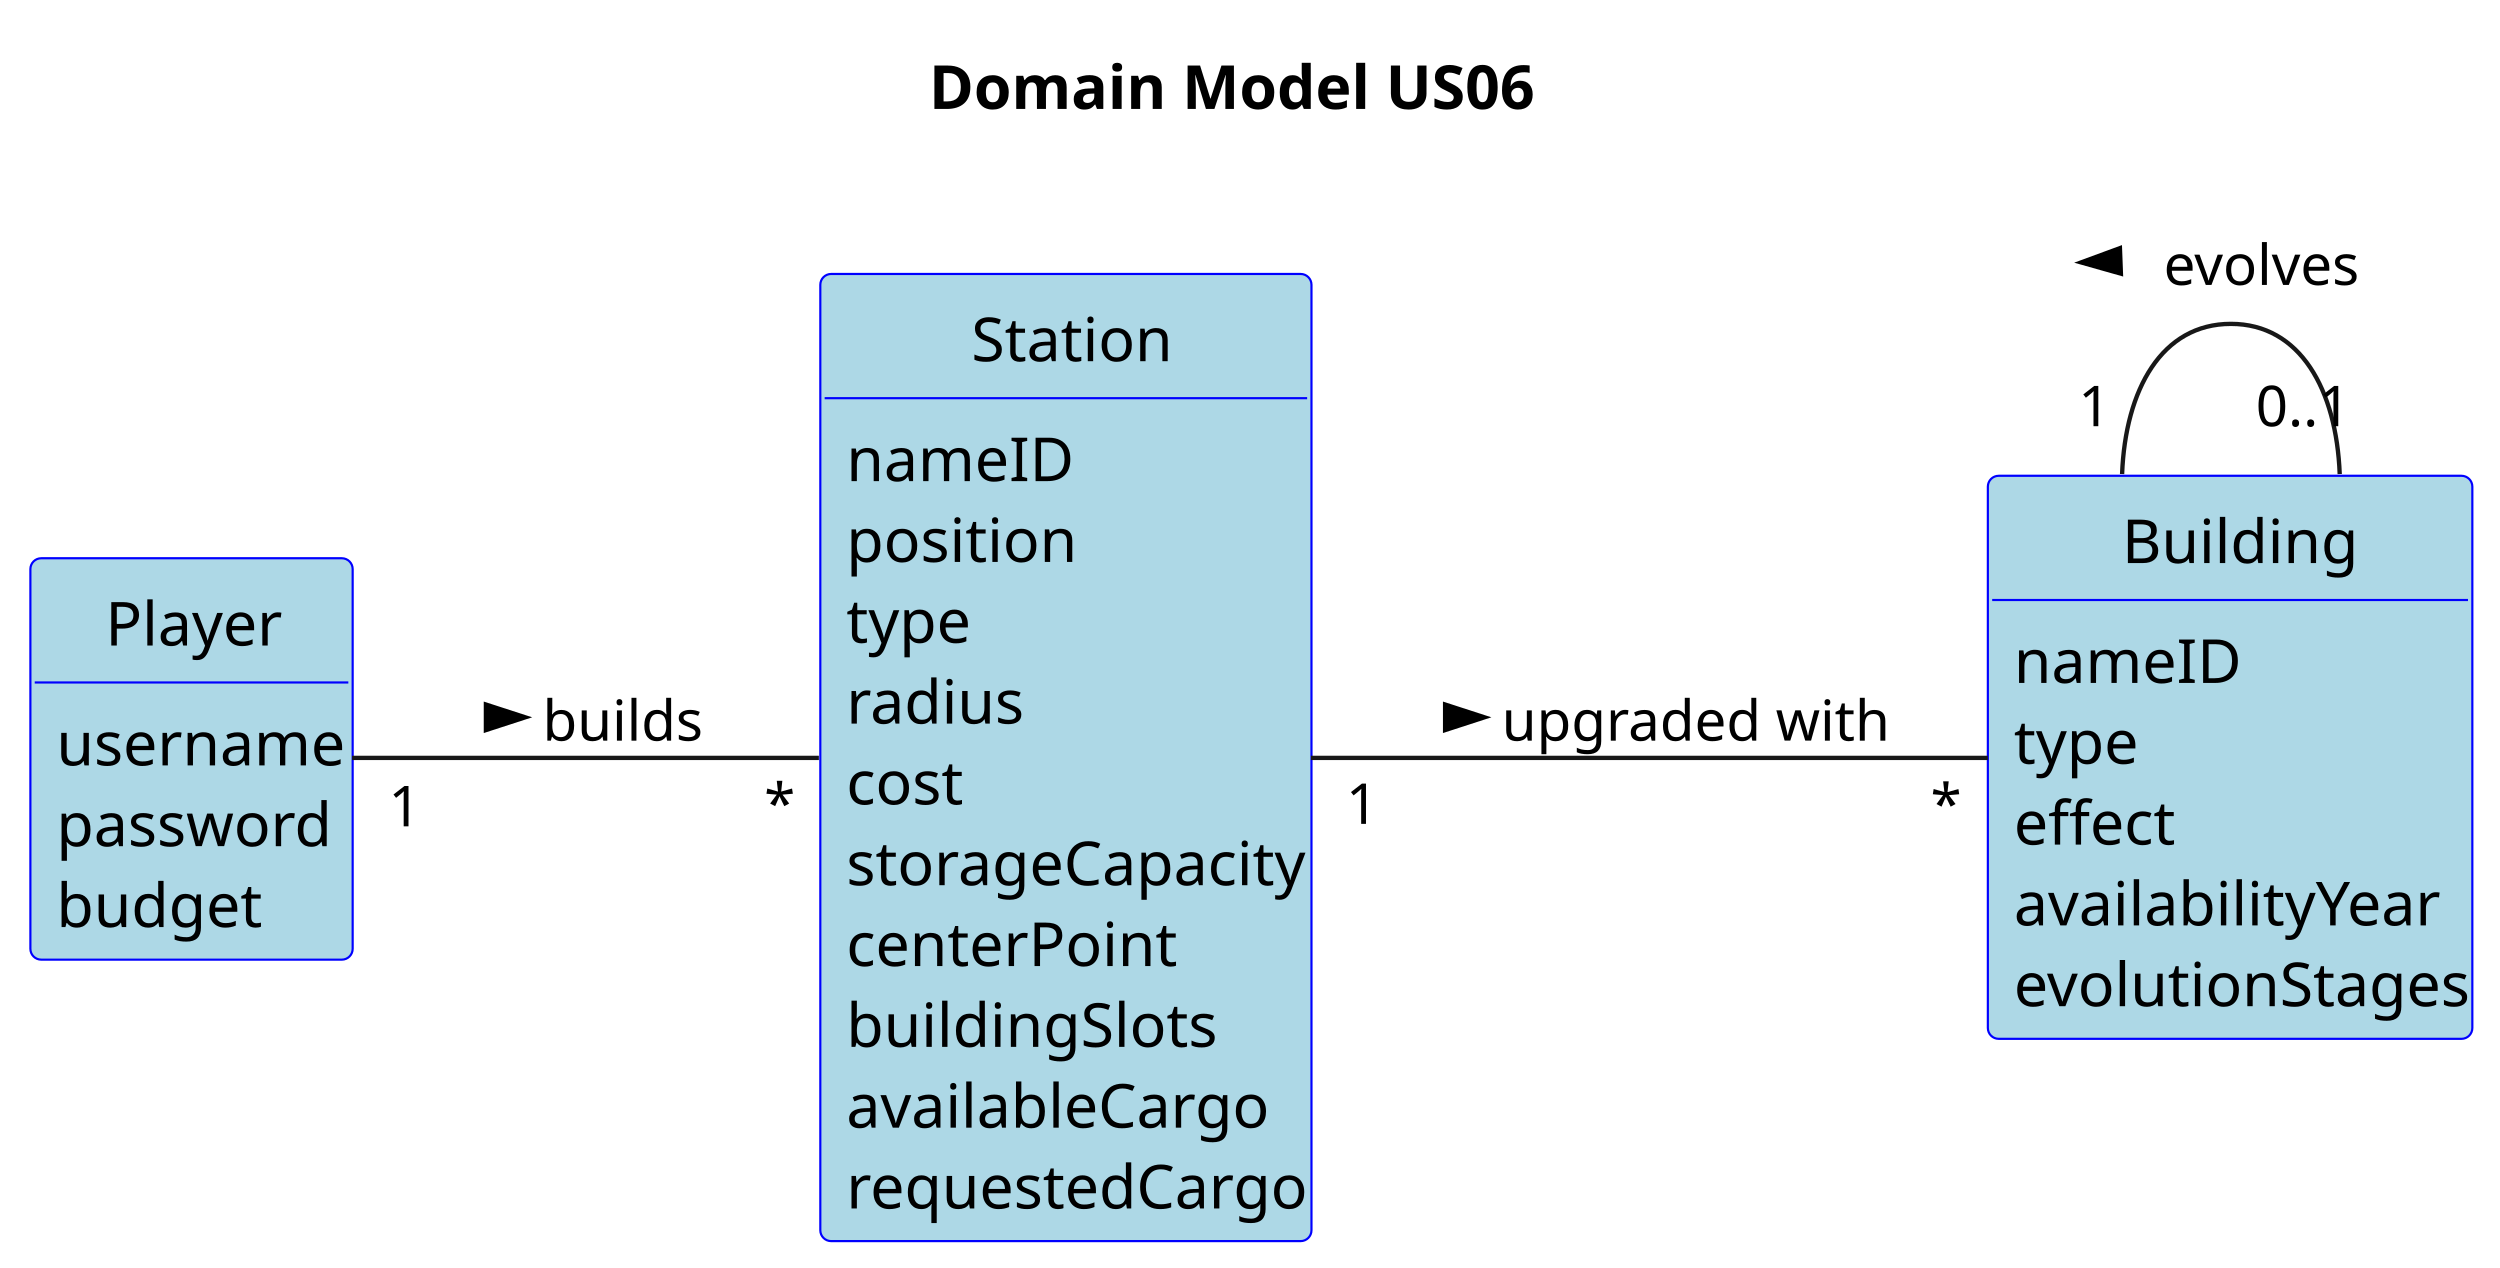
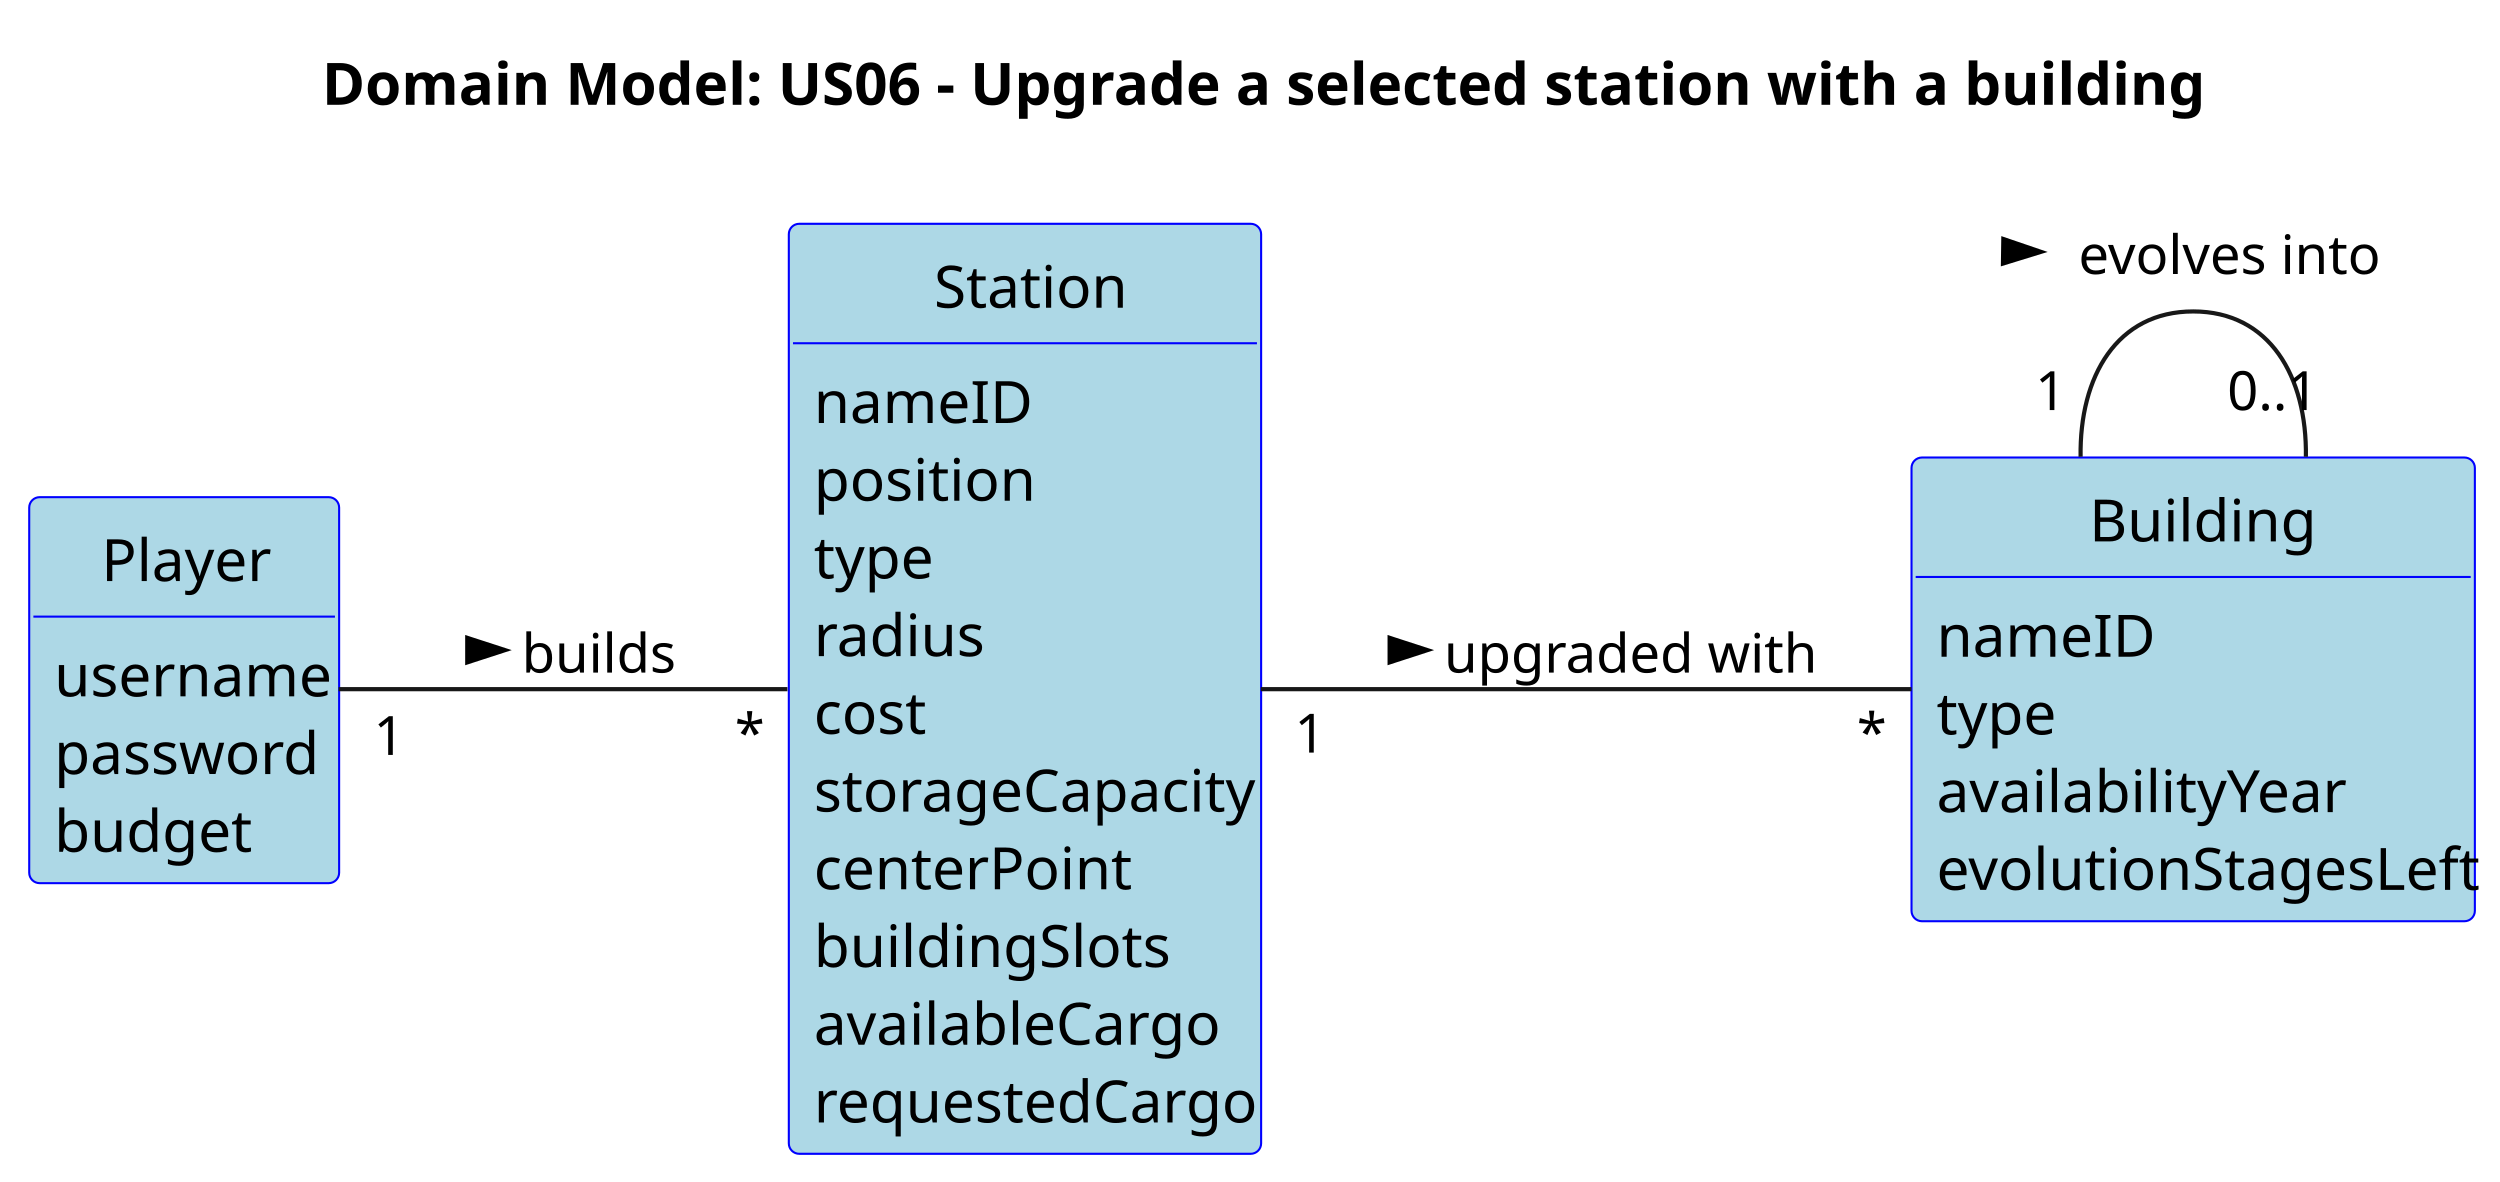
- <svg xmlns="http://www.w3.org/2000/svg" contentStyleType="text/css" height="292px" preserveAspectRatio="none" style="width:576px;height:292px;background:#FFFFFF;" version="1.1" viewBox="0 0 576 292" width="576px" zoomAndPan="magnify">
+ <svg xmlns="http://www.w3.org/2000/svg" contentStyleType="text/css" height="283px" preserveAspectRatio="none" style="width:599px;height:283px;background:#FFFFFF;" version="1.1" viewBox="0 0 599 283" width="599px" zoomAndPan="magnify">
  <defs />
  <g>
-     <text fill="#000000" font-family="sans-serif" font-size="14" font-weight="bold" lengthAdjust="spacing" textLength="134.579" x="214.024" y="25.107">Domain Model US06</text>
+     <text fill="#000000" font-family="sans-serif" font-size="14" font-weight="bold" lengthAdjust="spacing" textLength="431.724" x="77.127" y="25.107">Domain Model: US06 - Upgrade a selected station with a building</text>
    <g id="elem_Player">
-       <rect codeLine="18" fill="#ADD8E6" height="92.484" id="Player" rx="2.5" ry="2.5" style="stroke:#0000FF;stroke-width:0.5;" width="74.255" x="7" y="128.621" />
-       <text fill="#000000" font-family="sans-serif" font-size="14" lengthAdjust="spacing" textLength="39.683" x="24.286" y="148.728">Player</text>
-       <line style="stroke:#0000FF;stroke-width:0.5;" x1="8" x2="80.255" y1="157.242" y2="157.242" />
-       <text fill="#000000" font-family="sans-serif" font-size="14" lengthAdjust="spacing" textLength="62.255" x="13" y="176.35">username</text>
-       <text fill="#000000" font-family="sans-serif" font-size="14" lengthAdjust="spacing" textLength="59.917" x="13" y="194.971">password</text>
-       <text fill="#000000" font-family="sans-serif" font-size="14" lengthAdjust="spacing" textLength="42.82" x="13" y="213.592">budget</text>
+       <rect codeLine="18" fill="#ADD8E6" height="92.484" id="Player" rx="2.5" ry="2.5" style="stroke:#0000FF;stroke-width:0.5;" width="74.255" x="7" y="119.121" />
+       <text fill="#000000" font-family="sans-serif" font-size="14" lengthAdjust="spacing" textLength="39.683" x="24.286" y="139.228">Player</text>
+       <line style="stroke:#0000FF;stroke-width:0.5;" x1="8" x2="80.255" y1="147.742" y2="147.742" />
+       <text fill="#000000" font-family="sans-serif" font-size="14" lengthAdjust="spacing" textLength="62.255" x="13" y="166.85">username</text>
+       <text fill="#000000" font-family="sans-serif" font-size="14" lengthAdjust="spacing" textLength="59.917" x="13" y="185.471">password</text>
+       <text fill="#000000" font-family="sans-serif" font-size="14" lengthAdjust="spacing" textLength="42.82" x="13" y="204.092">budget</text>
    </g>
    <g id="elem_Station">
-       <rect codeLine="24" fill="#ADD8E6" height="222.832" id="Station" rx="2.5" ry="2.5" style="stroke:#0000FF;stroke-width:0.5;" width="113.165" x="189" y="63.121" />
-       <text fill="#000000" font-family="sans-serif" font-size="14" lengthAdjust="spacing" textLength="43.586" x="223.79" y="83.228">Station</text>
-       <line style="stroke:#0000FF;stroke-width:0.5;" x1="190" x2="301.165" y1="91.742" y2="91.742" />
-       <text fill="#000000" font-family="sans-serif" font-size="14" lengthAdjust="spacing" textLength="49.02" x="195" y="110.85">nameID</text>
-       <text fill="#000000" font-family="sans-serif" font-size="14" lengthAdjust="spacing" textLength="48.255" x="195" y="129.471">position</text>
-       <text fill="#000000" font-family="sans-serif" font-size="14" lengthAdjust="spacing" textLength="26.462" x="195" y="148.092">type</text>
-       <text fill="#000000" font-family="sans-serif" font-size="14" lengthAdjust="spacing" textLength="38.131" x="195" y="166.713">radius</text>
-       <text fill="#000000" font-family="sans-serif" font-size="14" lengthAdjust="spacing" textLength="25.676" x="195" y="185.334">cost</text>
-       <text fill="#000000" font-family="sans-serif" font-size="14" lengthAdjust="spacing" textLength="101.165" x="195" y="203.955">storageCapacity</text>
-       <text fill="#000000" font-family="sans-serif" font-size="14" lengthAdjust="spacing" textLength="70.82" x="195" y="222.576">centerPoint</text>
-       <text fill="#000000" font-family="sans-serif" font-size="14" lengthAdjust="spacing" textLength="79.386" x="195" y="241.197">buildingSlots</text>
-       <text fill="#000000" font-family="sans-serif" font-size="14" lengthAdjust="spacing" textLength="93.393" x="195" y="259.818">availableCargo</text>
-       <text fill="#000000" font-family="sans-serif" font-size="14" lengthAdjust="spacing" textLength="100.399" x="195" y="278.44">requestedCargo</text>
+       <rect codeLine="24" fill="#ADD8E6" height="222.832" id="Station" rx="2.5" ry="2.5" style="stroke:#0000FF;stroke-width:0.5;" width="113.165" x="189" y="53.621" />
+       <text fill="#000000" font-family="sans-serif" font-size="14" lengthAdjust="spacing" textLength="43.586" x="223.79" y="73.728">Station</text>
+       <line style="stroke:#0000FF;stroke-width:0.5;" x1="190" x2="301.165" y1="82.242" y2="82.242" />
+       <text fill="#000000" font-family="sans-serif" font-size="14" lengthAdjust="spacing" textLength="49.02" x="195" y="101.35">nameID</text>
+       <text fill="#000000" font-family="sans-serif" font-size="14" lengthAdjust="spacing" textLength="48.255" x="195" y="119.971">position</text>
+       <text fill="#000000" font-family="sans-serif" font-size="14" lengthAdjust="spacing" textLength="26.462" x="195" y="138.592">type</text>
+       <text fill="#000000" font-family="sans-serif" font-size="14" lengthAdjust="spacing" textLength="38.131" x="195" y="157.213">radius</text>
+       <text fill="#000000" font-family="sans-serif" font-size="14" lengthAdjust="spacing" textLength="25.676" x="195" y="175.834">cost</text>
+       <text fill="#000000" font-family="sans-serif" font-size="14" lengthAdjust="spacing" textLength="101.165" x="195" y="194.455">storageCapacity</text>
+       <text fill="#000000" font-family="sans-serif" font-size="14" lengthAdjust="spacing" textLength="70.82" x="195" y="213.076">centerPoint</text>
+       <text fill="#000000" font-family="sans-serif" font-size="14" lengthAdjust="spacing" textLength="79.386" x="195" y="231.697">buildingSlots</text>
+       <text fill="#000000" font-family="sans-serif" font-size="14" lengthAdjust="spacing" textLength="93.393" x="195" y="250.318">availableCargo</text>
+       <text fill="#000000" font-family="sans-serif" font-size="14" lengthAdjust="spacing" textLength="100.399" x="195" y="268.94">requestedCargo</text>
    </g>
    <g id="elem_Building">
-       <rect codeLine="37" fill="#ADD8E6" height="129.727" id="Building" rx="2.5" ry="2.5" style="stroke:#0000FF;stroke-width:0.5;" width="111.627" x="458" y="109.621" />
-       <text fill="#000000" font-family="sans-serif" font-size="14" lengthAdjust="spacing" textLength="49.813" x="488.907" y="129.728">Building</text>
-       <line style="stroke:#0000FF;stroke-width:0.5;" x1="459" x2="568.627" y1="138.242" y2="138.242" />
+       <rect codeLine="37" fill="#ADD8E6" height="111.106" id="Building" rx="2.5" ry="2.5" style="stroke:#0000FF;stroke-width:0.5;" width="134.978" x="458" y="109.621" />
+       <text fill="#000000" font-family="sans-serif" font-size="14" lengthAdjust="spacing" textLength="49.813" x="500.582" y="129.728">Building</text>
+       <line style="stroke:#0000FF;stroke-width:0.5;" x1="459" x2="591.979" y1="138.242" y2="138.242" />
      <text fill="#000000" font-family="sans-serif" font-size="14" lengthAdjust="spacing" textLength="49.02" x="464" y="157.35">nameID</text>
      <text fill="#000000" font-family="sans-serif" font-size="14" lengthAdjust="spacing" textLength="26.462" x="464" y="175.971">type</text>
-       <text fill="#000000" font-family="sans-serif" font-size="14" lengthAdjust="spacing" textLength="34.241" x="464" y="194.592">effect</text>
-       <text fill="#000000" font-family="sans-serif" font-size="14" lengthAdjust="spacing" textLength="94.158" x="464" y="213.213">availabilityYear</text>
-       <text fill="#000000" font-family="sans-serif" font-size="14" lengthAdjust="spacing" textLength="99.627" x="464" y="231.834">evolutionStages</text>
+       <text fill="#000000" font-family="sans-serif" font-size="14" lengthAdjust="spacing" textLength="94.158" x="464" y="194.592">availabilityYear</text>
+       <text fill="#000000" font-family="sans-serif" font-size="14" lengthAdjust="spacing" textLength="122.978" x="464" y="213.213">evolutionStagesLeft</text>
    </g>
    <g id="link_Player_Station">
-       <path codeLine="45" d="M81.13,174.621 C111.11,174.621 154.25,174.621 188.67,174.621 " fill="none" id="Player-Station" style="stroke:#181818;stroke-width:1.0;" />
-       <polygon fill="#000000" points="121,165.267,111.955,162.328,111.955,168.206,121,165.267" style="stroke:#000000;stroke-width:1.0;" />
-       <text fill="#000000" font-family="sans-serif" font-size="13" lengthAdjust="spacing" textLength="33.966" x="125" y="170.649">builds</text>
-       <text fill="#000000" font-family="sans-serif" font-size="13" lengthAdjust="spacing" textLength="7.23" x="89.507" y="190.383">1</text>
-       <text fill="#000000" font-family="sans-serif" font-size="13" lengthAdjust="spacing" textLength="5.059" x="176.062" y="189.768">*</text>
+       <path codeLine="44" d="M81.13,165.121 C111.11,165.121 154.25,165.121 188.67,165.121 " fill="none" id="Player-Station" style="stroke:#181818;stroke-width:1.0;" />
+       <polygon fill="#000000" points="121,155.767,111.955,152.828,111.955,158.706,121,155.767" style="stroke:#000000;stroke-width:1.0;" />
+       <text fill="#000000" font-family="sans-serif" font-size="13" lengthAdjust="spacing" textLength="33.966" x="125" y="161.149">builds</text>
+       <text fill="#000000" font-family="sans-serif" font-size="13" lengthAdjust="spacing" textLength="7.23" x="89.507" y="180.883">1</text>
+       <text fill="#000000" font-family="sans-serif" font-size="13" lengthAdjust="spacing" textLength="5.059" x="176.062" y="180.268">*</text>
    </g>
    <g id="link_Station_Building">
-       <path codeLine="46" d="M302.04,174.621 C347.81,174.621 412.37,174.621 457.99,174.621 " fill="none" id="Station-Building" style="stroke:#181818;stroke-width:1.0;" />
-       <polygon fill="#000000" points="342,165.267,332.955,162.328,332.955,168.206,342,165.267" style="stroke:#000000;stroke-width:1.0;" />
-       <text fill="#000000" font-family="sans-serif" font-size="13" lengthAdjust="spacing" textLength="81.669" x="346" y="170.649">upgraded with</text>
-       <text fill="#000000" font-family="sans-serif" font-size="13" lengthAdjust="spacing" textLength="7.23" x="310.112" y="189.822">1</text>
-       <text fill="#000000" font-family="sans-serif" font-size="13" lengthAdjust="spacing" textLength="5.059" x="444.792" y="189.884">*</text>
+       <path codeLine="45" d="M302.09,165.121 C347.01,165.121 410.38,165.121 457.99,165.121 " fill="none" id="Station-Building" style="stroke:#181818;stroke-width:1.0;" />
+       <polygon fill="#000000" points="342,155.767,332.955,152.828,332.955,158.706,342,155.767" style="stroke:#000000;stroke-width:1.0;" />
+       <text fill="#000000" font-family="sans-serif" font-size="13" lengthAdjust="spacing" textLength="81.669" x="346" y="161.149">upgraded with</text>
+       <text fill="#000000" font-family="sans-serif" font-size="13" lengthAdjust="spacing" textLength="7.23" x="310.169" y="180.322">1</text>
+       <text fill="#000000" font-family="sans-serif" font-size="13" lengthAdjust="spacing" textLength="5.059" x="444.9" y="180.143">*</text>
    </g>
    <g id="link_Building_Building">
-       <path codeLine="47" d="M488.93,109.221 C489.68,89.761 498.04,74.621 514,74.621 C529.96,74.621 538.32,89.761 539.07,109.221 " fill="none" id="Building-Building" style="stroke:#181818;stroke-width:1.0;" />
-       <polygon fill="#000000" points="479.504,60.459,488.655,63.048,488.429,57.174,479.504,60.459" style="stroke:#000000;stroke-width:1.0;" />
-       <text fill="#000000" font-family="sans-serif" font-size="13" lengthAdjust="spacing" textLength="44.078" x="498.5" y="65.649">evolves</text>
-       <text fill="#000000" font-family="sans-serif" font-size="13" lengthAdjust="spacing" textLength="7.23" x="478.838" y="98.198">1</text>
-       <text fill="#000000" font-family="sans-serif" font-size="13" lengthAdjust="spacing" textLength="21.684" x="519.721" y="98.198">0..1</text>
+       <path codeLine="46" d="M498.51,109.441 C498.22,90.181 507.22,74.621 525.5,74.621 C543.78,74.621 552.78,90.181 552.49,109.441 " fill="none" id="Building-Building" style="stroke:#181818;stroke-width:1.0;" />
+       <polygon fill="#000000" points="488.999,60.342,480,57.267,479.911,63.144,488.999,60.342" style="stroke:#000000;stroke-width:1.0;" />
+       <text fill="#000000" font-family="sans-serif" font-size="13" lengthAdjust="spacing" textLength="68.65" x="498" y="65.649">evolves into</text>
+       <text fill="#000000" font-family="sans-serif" font-size="13" lengthAdjust="spacing" textLength="7.23" x="487.62" y="98.258">1</text>
+       <text fill="#000000" font-family="sans-serif" font-size="13" lengthAdjust="spacing" textLength="21.684" x="533.648" y="98.258">0..1</text>
    </g>
  </g>
</svg>
